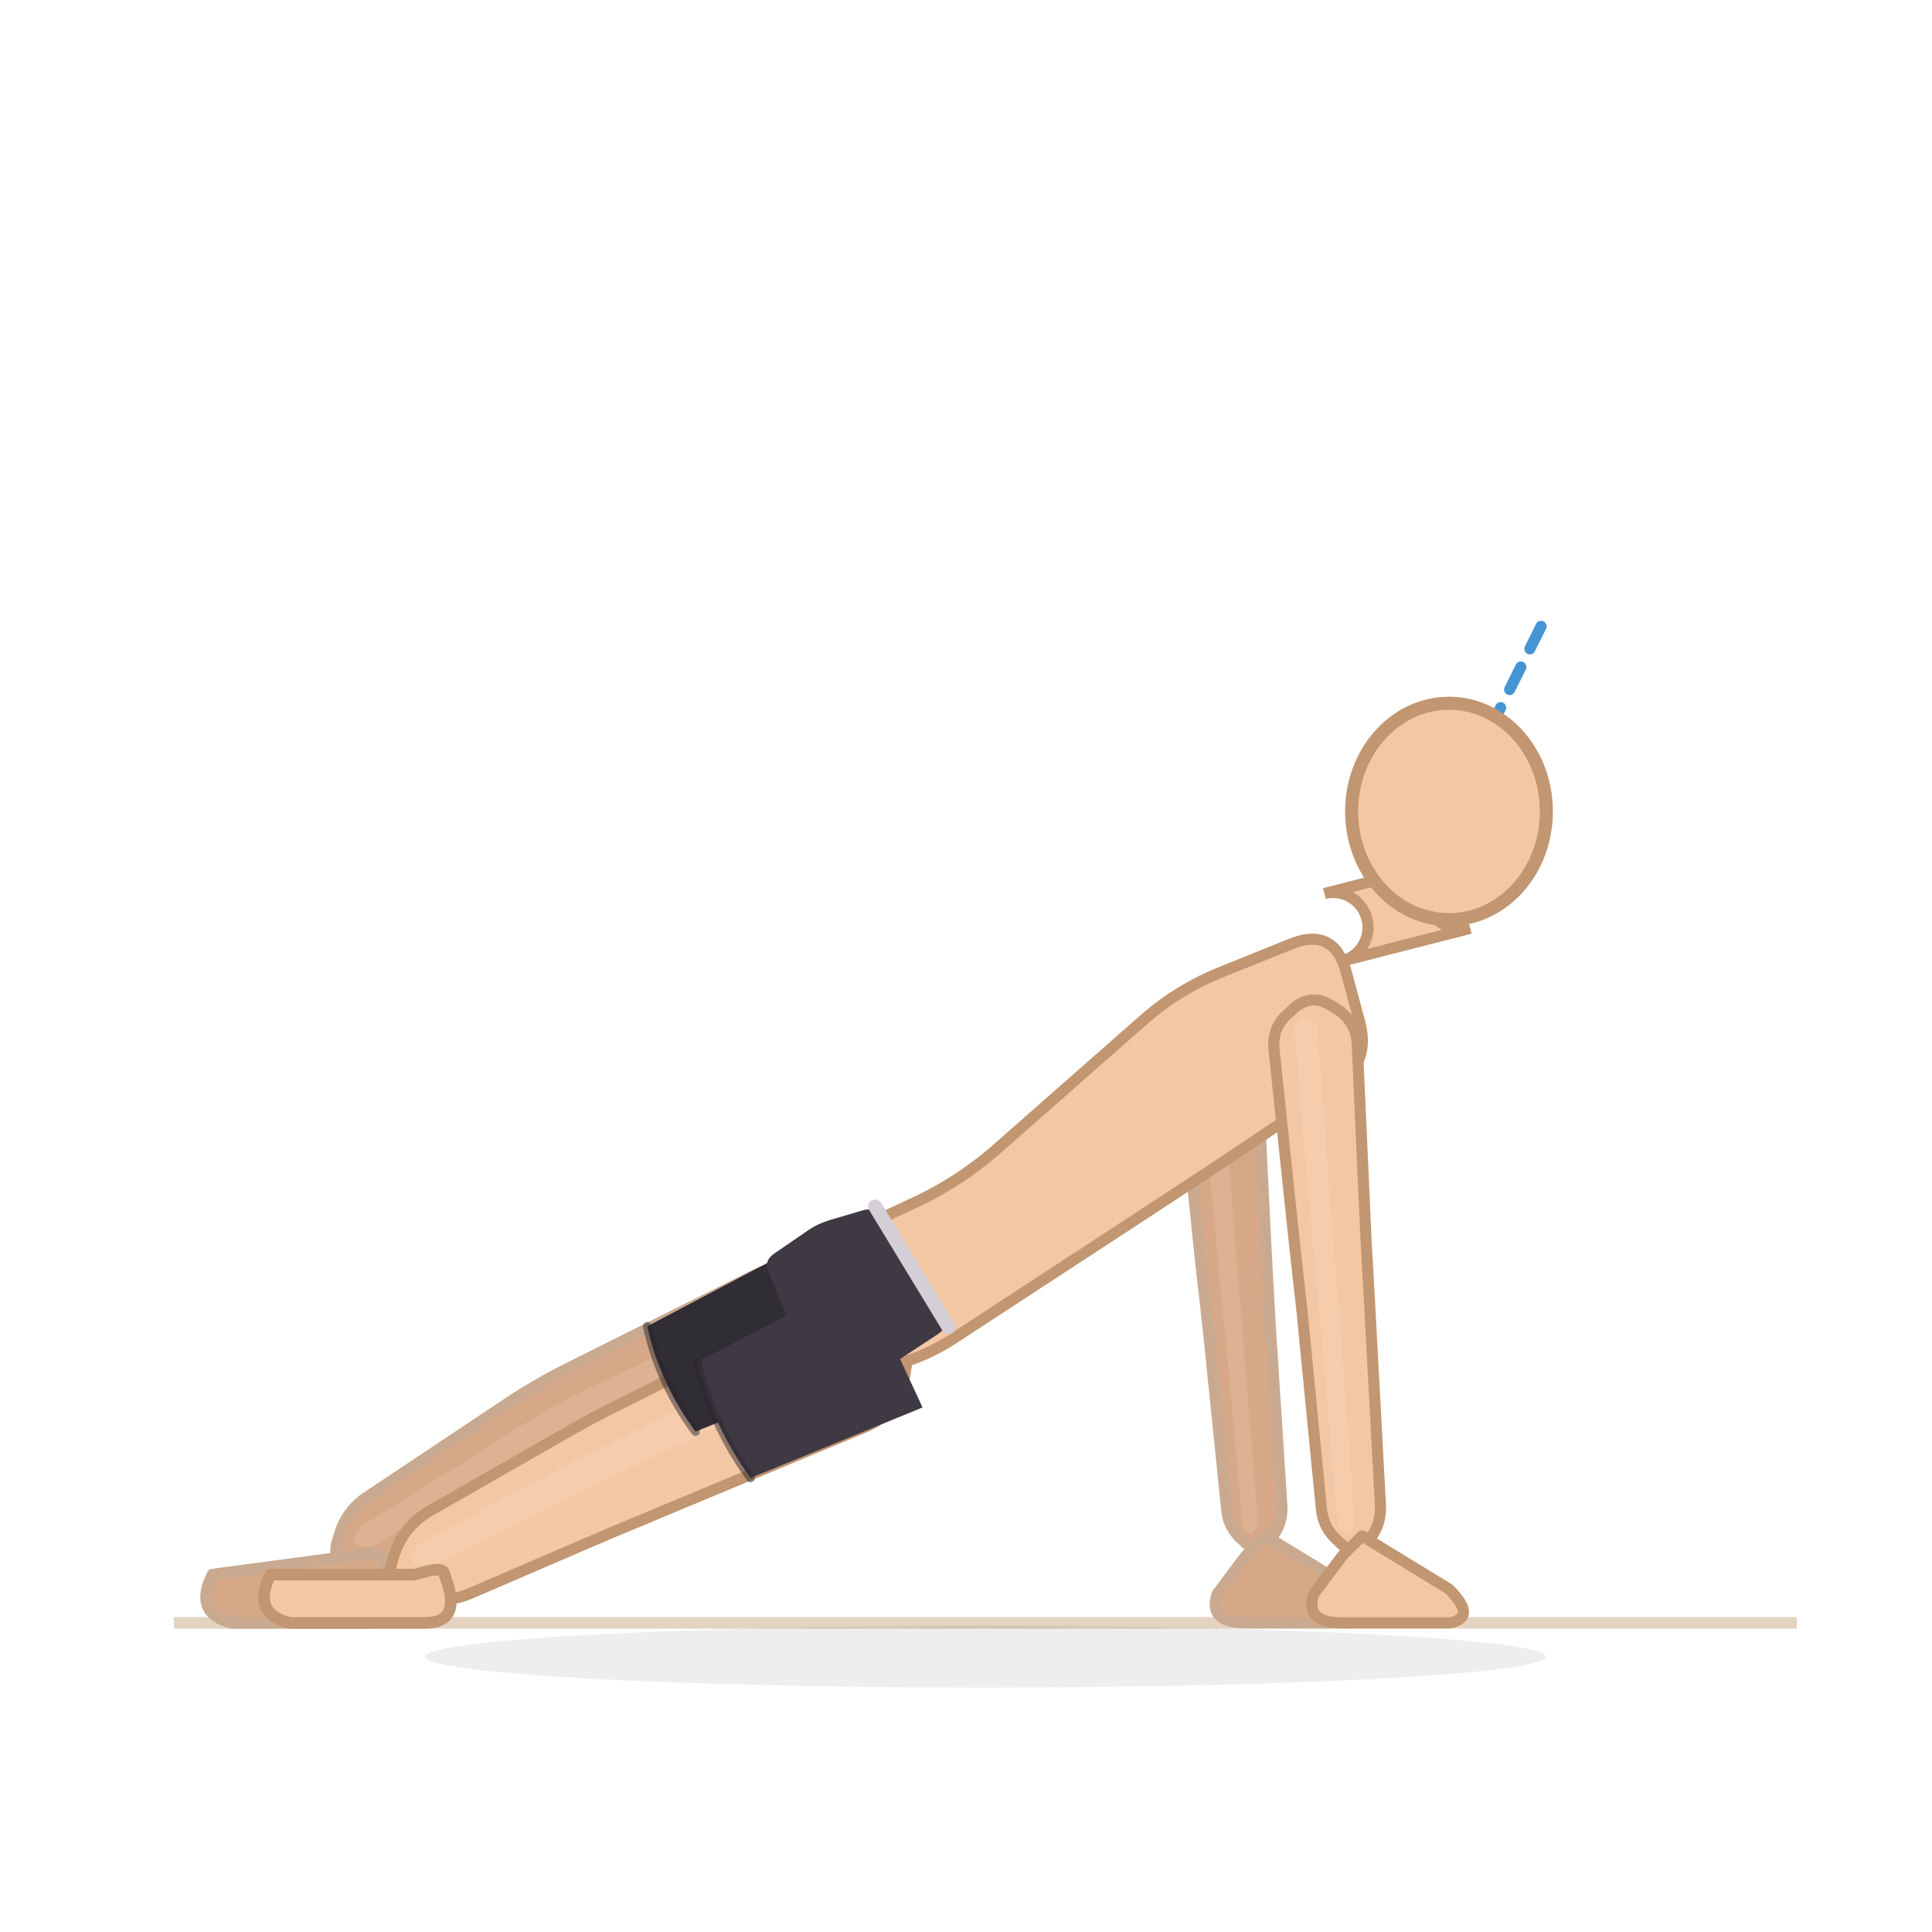
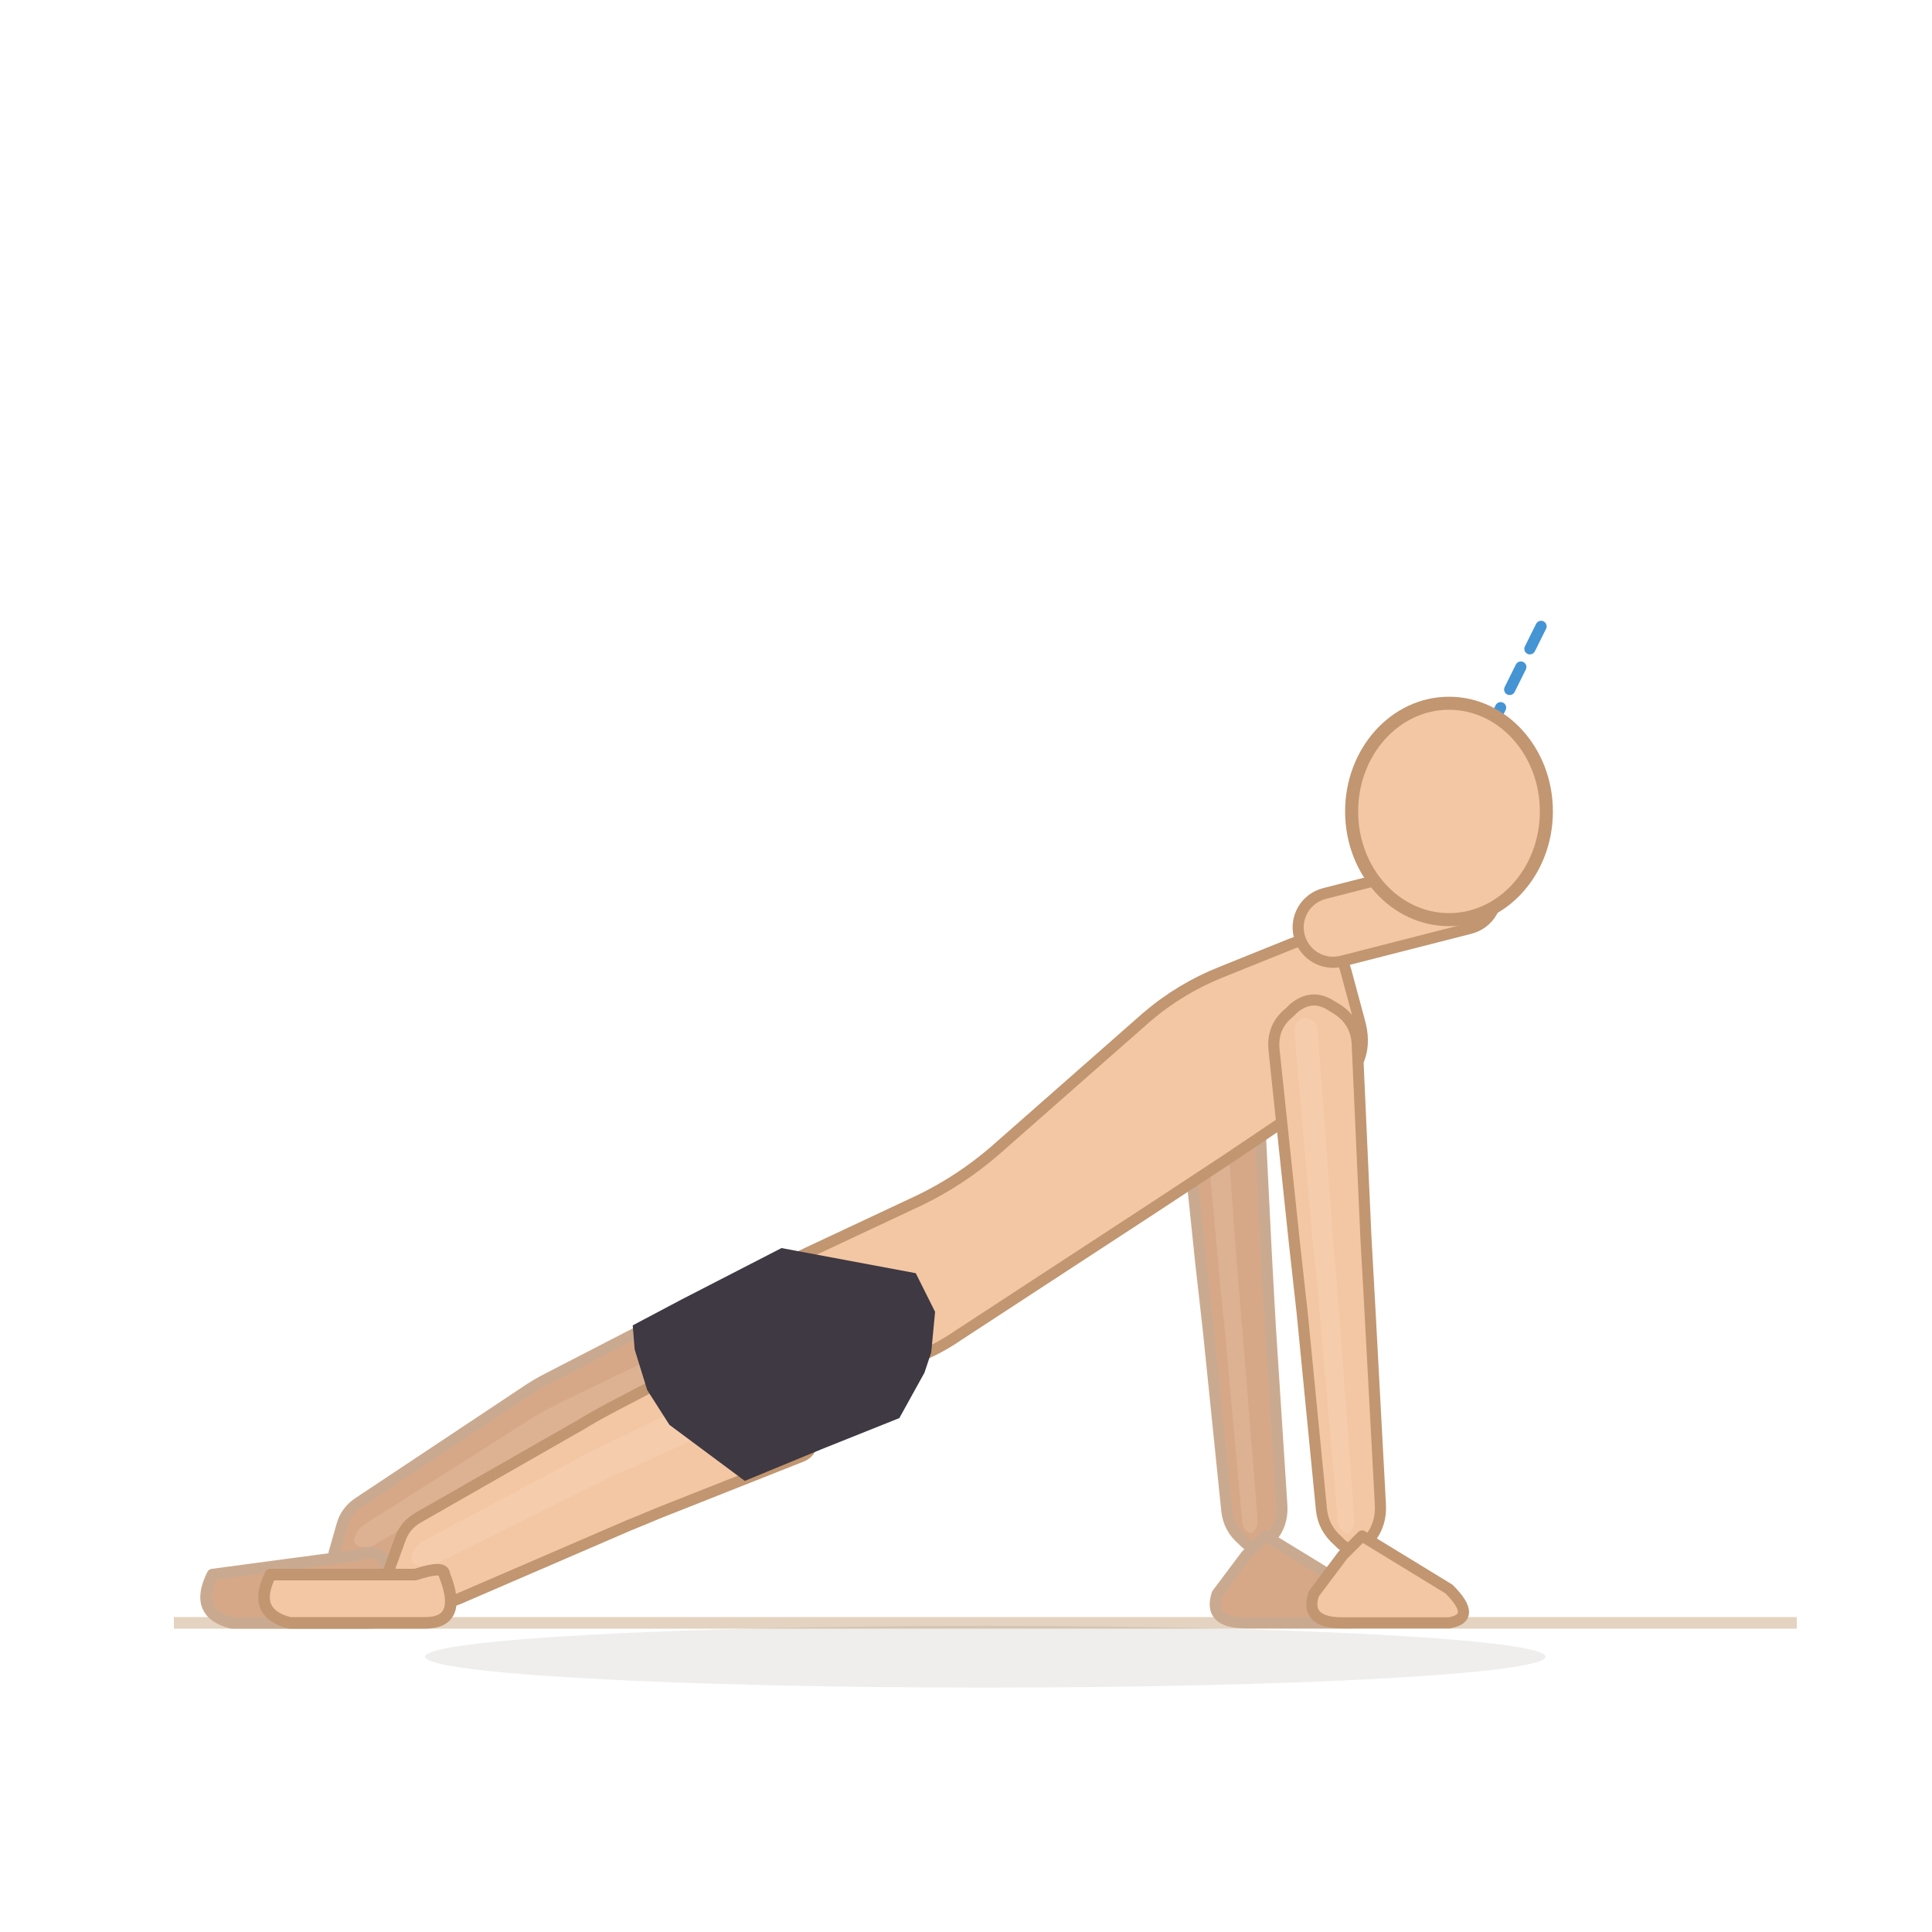
<svg xmlns="http://www.w3.org/2000/svg" viewBox="0 0 200 200">
  <line x1="18" y1="168" x2="186" y2="168" stroke="#e4d3c0" stroke-width="1.2" />
  <ellipse cx="102" cy="171.5" rx="58" ry="3.2" fill="rgba(62,42,28,0.08)" />
-   <path d="M 78.3,131.9 L 58.7,141.7 Q 55.5,143.3 52.5,145.3 L 38.1,154.9 Q 35.8,156.4 35.1,159 L 34.9,159.6 Q 34.2,162.3 36.9,162.9 L 37.5,163 Q 40.2,163.6 42.6,162.3 L 57.3,154.4 Q 60.5,152.7 63.8,151.3 L 83.4,143 Q 86.6,141.6 87.3,138.3 L 87.4,137.5 Q 88.1,134.1 85.1,132.4 L 84.4,132.1 Q 81.4,130.4 78.3,131.9 Z" fill="#d7a888" stroke="#c9aa90" stroke-width="1.15" stroke-linejoin="round" />
-   <path d="M 81.9,133.7 L 60,144.2 Q 56.8,145.8 53.8,147.7 L 37.6,157.9 Q 37,158.3 36.8,159 L 36.7,159.2 Q 36.5,159.9 37.3,160.1 L 37.4,160.1 Q 38.2,160.3 38.8,159.9 L 55.1,150.2 Q 58.2,148.4 61.5,146.9 L 83.3,136.8 Q 84.2,136.4 84.4,135.5 L 84.4,135.3 Q 84.6,134.3 83.8,133.9 L 83.6,133.8 Q 82.7,133.3 81.9,133.7 Z" fill="#f3d4bc" opacity="0.22" />
+   <path d="M 72.4,134.6 L 56.9,142.6 Q 55.5,143.3 54.2,144.2 L 37.2,155.5 Q 35.8,156.4 35.4,157.9 L 34.6,160.7 Q 34.2,162.3 35.8,162.6 L 38.6,163.3 Q 40.2,163.6 41.6,162.8 L 59.1,153.4 Q 60.5,152.7 62,152.1 L 77.5,145.7 Q 79,145.1 78.3,143.7 L 74.5,135.3 Q 73.8,133.9 72.4,134.6 Z" fill="#d7a888" stroke="#c9aa90" stroke-width="1.15" stroke-linejoin="round" />
+   <path d="M 79.2,135 L 58.2,145.1 Q 56.8,145.8 55.4,146.6 L 37.6,157.9 Q 37,158.3 36.8,159 L 36.7,159.2 Q 36.5,159.9 37.3,160.1 L 37.4,160.1 Q 38.2,160.3 38.8,159.9 L 56.8,149.2 Q 58.2,148.4 59.7,147.7 L 80.7,138.1 Q 82.1,137.4 81.4,136 L 81.3,135.7 Q 80.6,134.3 79.2,135 Z" fill="#f3d4bc" opacity="0.22" />
  <path d="M 40,163 Q 42,168 38,168 L 24,168 Q 20,167 22,163 L 37,161 Q 40,160 40,163 Z" fill="#d7a888" stroke="#c9aa90" stroke-width="1.2" stroke-linejoin="round" />
-   <path d="M 83.9,135.4 L 64.7,145.1 Q 61.4,146.7 58.3,148.5 L 44.5,156.4 Q 41.9,157.9 40.9,160.7 L 40.7,161.3 Q 39.7,164.2 42.5,165 L 43.2,165.2 Q 46.1,166.1 48.8,164.9 L 63.2,158.7 Q 66.6,157.3 69.9,155.9 L 89.6,147.7 Q 92.9,146.3 93.6,142.7 L 93.8,141.5 Q 94.5,137.9 91.4,136.1 L 90.2,135.5 Q 87.1,133.7 83.9,135.4 Z" fill="#f3c7a4" stroke="#c19670" stroke-width="1.15" stroke-linejoin="round" />
-   <path d="M 87.6,137.5 L 66,147.9 Q 62.8,149.5 59.6,151.2 L 43.7,159.6 Q 43,160 42.7,160.8 L 42.7,161 Q 42.4,161.8 43.2,162 L 43.4,162.1 Q 44.2,162.3 44.9,162 L 61,154 Q 64.2,152.4 67.5,150.9 L 89.3,140.9 Q 90.2,140.5 90.4,139.4 L 90.5,139.2 Q 90.7,138.2 89.7,137.6 L 89.5,137.5 Q 88.6,137 87.6,137.5 Z" fill="#fbe3cf" opacity="0.22" />
+   <path d="M 77.2,138.4 L 62.9,145.9 Q 61.4,146.7 60.1,147.5 L 43.3,157.1 Q 41.9,157.9 41.4,159.4 L 40.2,162.7 Q 39.7,164.2 41.2,164.6 L 44.5,165.6 Q 46.1,166.1 47.5,165.5 L 65.1,157.9 Q 66.6,157.3 68,156.7 L 82.9,150.8 Q 84.4,150.2 83.8,148.7 L 79.3,139.1 Q 78.7,137.6 77.2,138.4 Z" fill="#f3c7a4" stroke="#c19670" stroke-width="1.15" stroke-linejoin="round" />
+   <path d="M 84.8,138.8 L 64.2,148.8 Q 62.8,149.5 61.3,150.2 L 43.7,159.6 Q 43,160 42.7,160.8 L 42.7,161 Q 42.4,161.8 43.2,162 L 43.4,162.1 Q 44.2,162.3 44.9,162 L 62.8,153.1 Q 64.2,152.4 65.7,151.8 L 86.4,142.3 Q 87.9,141.6 87.2,140.2 L 86.9,139.6 Q 86.2,138.1 84.8,138.8 Z" fill="#fbe3cf" opacity="0.22" />
  <path d="M 46,163 Q 48,168 44,168 L 30,168 Q 26,167 28,163 L 43,163 Q 46,162 46,163 Z" fill="#f3c7a4" stroke="#c19670" stroke-width="1.2" stroke-linejoin="round" />
  <path d="M 122.2,110.5 L 124.3,130.7 Q 124.7,134.3 125.1,137.8 L 127,156.4 Q 127.2,158.2 128.6,159.4 L 128.9,159.7 Q 130.2,160.9 131.4,159.5 L 131.6,159.2 Q 132.8,157.8 132.7,155.9 L 131.5,137.3 Q 131.3,133.7 131.1,130.1 L 130.1,109.9 Q 130,107.7 128.1,106.5 L 127.7,106.3 Q 125.8,105.1 124.1,106.6 L 123.7,106.9 Q 122,108.3 122.2,110.5 Z" fill="#d7a888" stroke="#c9aa90" stroke-width="1.15" stroke-linejoin="round" />
  <path d="M 124.1,108.8 L 126.1,130.5 Q 126.4,134.1 126.8,137.7 L 128.6,157.6 Q 128.7,158.1 129,158.5 L 129.1,158.5 Q 129.5,158.9 129.8,158.5 L 129.9,158.4 Q 130.2,158 130.2,157.5 L 128.6,137.6 Q 128.3,134 128,130.4 L 126.4,108.6 Q 126.3,108 125.8,107.6 L 125.7,107.6 Q 125.1,107.3 124.7,107.7 L 124.6,107.8 Q 124.1,108.2 124.1,108.8 Z" fill="#f3d4bc" opacity="0.22" />
  <path d="M 129,161 L 126,165 Q 125,168 129,168 L 140,168 Q 143,167.5 140,164.5 L 131,159 Z" fill="#d7a888" stroke="#c9aa90" stroke-width="1.15" stroke-linejoin="round" />
  <path d="M 82.3,130.3 L 95.3,124.2 Q 99.4,122.2 102.9,119.2 L 118.7,105.3 Q 122.2,102.3 126.5,100.6 L 133.7,97.7 Q 138,96 139.3,100.4 L 140.7,105.6 Q 142,110 138.2,112.5 L 126.9,120.1 Q 123.1,122.6 119.3,125.1 L 99.1,138.3 Q 95.3,140.9 90.7,141.7 L 82.5,143.2 Q 78,144 78,139.4 L 78.1,136.8 Q 78.1,132.2 82.3,130.3 Z" fill="#f3c7a4" stroke="#c19670" stroke-width="1.15" stroke-linejoin="round" />
  <g data-shorts="inline">
-     <path d="M 83.5,128.6 L 67,137.3 Q 68.3,143.2 72,148.2 L 89.3,141.2 Z" fill="#312d35" />
-     <path d="M 91.3,126 L 97.5,136.2 Q 98.2,137.4 97.1,138.1 L 93.3,140.6 Q 92.2,141.3 90.9,141.5 L 87.6,141.8 Q 86.3,142 85.3,141.1 L 83.2,139 Q 82.2,138.1 81.7,136.9 L 79.6,131.8 Q 79,130.6 80.1,129.8 L 83.6,127.4 Q 84.6,126.7 85.9,126.3 L 89.3,125.3 Q 90.6,124.9 91.3,126 Z" fill="#3e3942" />
-     <path d="M 90.6,124.9 L 98.2,137.4" fill="none" stroke="#d4ced6" stroke-width="1.45" stroke-linecap="round" />
-     <path d="M 89.2,132.1 L 72.2,141 Q 73.7,147.5 77.7,153 L 95.5,145.7 Z" fill="#3e3942" />
-     <path d="M 67,137.3 Q 68.3,143.2 72,148.2" fill="none" stroke="#2a262e" stroke-width="0.9" stroke-linecap="round" opacity="0.5" />
-     <path d="M 72.2,141 Q 73.7,147.5 77.7,153" fill="none" stroke="#2a262e" stroke-width="0.9" stroke-linecap="round" opacity="0.5" />
+     <path d="M 65.5,137.2 L 70.6,134.5 L 80.9,129.2 L 94.8,131.8 L 96.8,135.8 L 96.4,140 L 95.7,142.1 L 93.1,146.8 L 85.1,150 L 77.1,153.3 L 69.3,147.5 L 67,143.9 L 65.7,139.7 Z" fill="#3e3942" fill-rule="nonzero" />
  </g>
  <path d="M 131.9,108.8 L 134,128.7 Q 134.4,132.3 134.8,135.9 L 136.8,156.3 Q 137,158.2 138.5,159.5 L 138.8,159.8 Q 140.2,161.1 141.5,159.6 L 141.8,159.3 Q 143,157.8 142.9,155.8 L 141.8,135.3 Q 141.6,131.7 141.4,128.1 L 140.5,108.1 Q 140.4,105.7 138.3,104.4 L 137.8,104.1 Q 135.8,102.8 133.9,104.4 L 133.5,104.8 Q 131.6,106.3 131.9,108.8 Z" fill="#f3c7a4" stroke="#c19670" stroke-width="1.15" stroke-linejoin="round" />
  <path d="M 134,106.8 L 135.9,128.6 Q 136.3,132.1 136.6,135.7 L 138.5,157.6 Q 138.6,158.1 139,158.5 L 139.1,158.6 Q 139.5,158.9 139.8,158.5 L 139.9,158.4 Q 140.2,158 140.2,157.4 L 138.6,135.6 Q 138.3,132 138,128.4 L 136.4,106.6 Q 136.4,106 135.8,105.6 L 135.6,105.5 Q 135,105.2 134.5,105.6 L 134.4,105.7 Q 133.9,106.2 134,106.8 Z" fill="#fbe3cf" opacity="0.22" />
  <path d="M 139,161 L 136,165 Q 135,168 139,168 L 150,168 Q 153,167.5 150,164.5 L 141,159 Z" fill="#f3c7a4" stroke="#c19670" stroke-width="1.15" stroke-linejoin="round" />
  <line x1="150" y1="84" x2="159.8" y2="64.3" stroke="#2481cc" stroke-width="1.15" stroke-dasharray="2.6 2.1" stroke-linecap="round" opacity="0.85" />
-   <path d="M 138.9,99.5 L 152.2,96.1 A 3.6 3.6 0 0 1 150.4,89.1 L 137.1,92.5 A 3.6 3.6 0 0 1 138.9,99.5 Z" fill="#f3c7a4" stroke="#c19670" stroke-width="1.15" />
+   <path d="M 138.9,99.5 L 152.2,96.1 A 3.6 3.6 0 0 0 150.4,89.1 L 137.1,92.5 A 3.6 3.6 0 0 0 138.9,99.5 Z" fill="#f3c7a4" stroke="#c19670" stroke-width="1.15" />
  <ellipse cx="150" cy="84" rx="10.08" ry="11.2" fill="#f3c7a4" stroke="#c19670" stroke-width="1.35" />
</svg>
